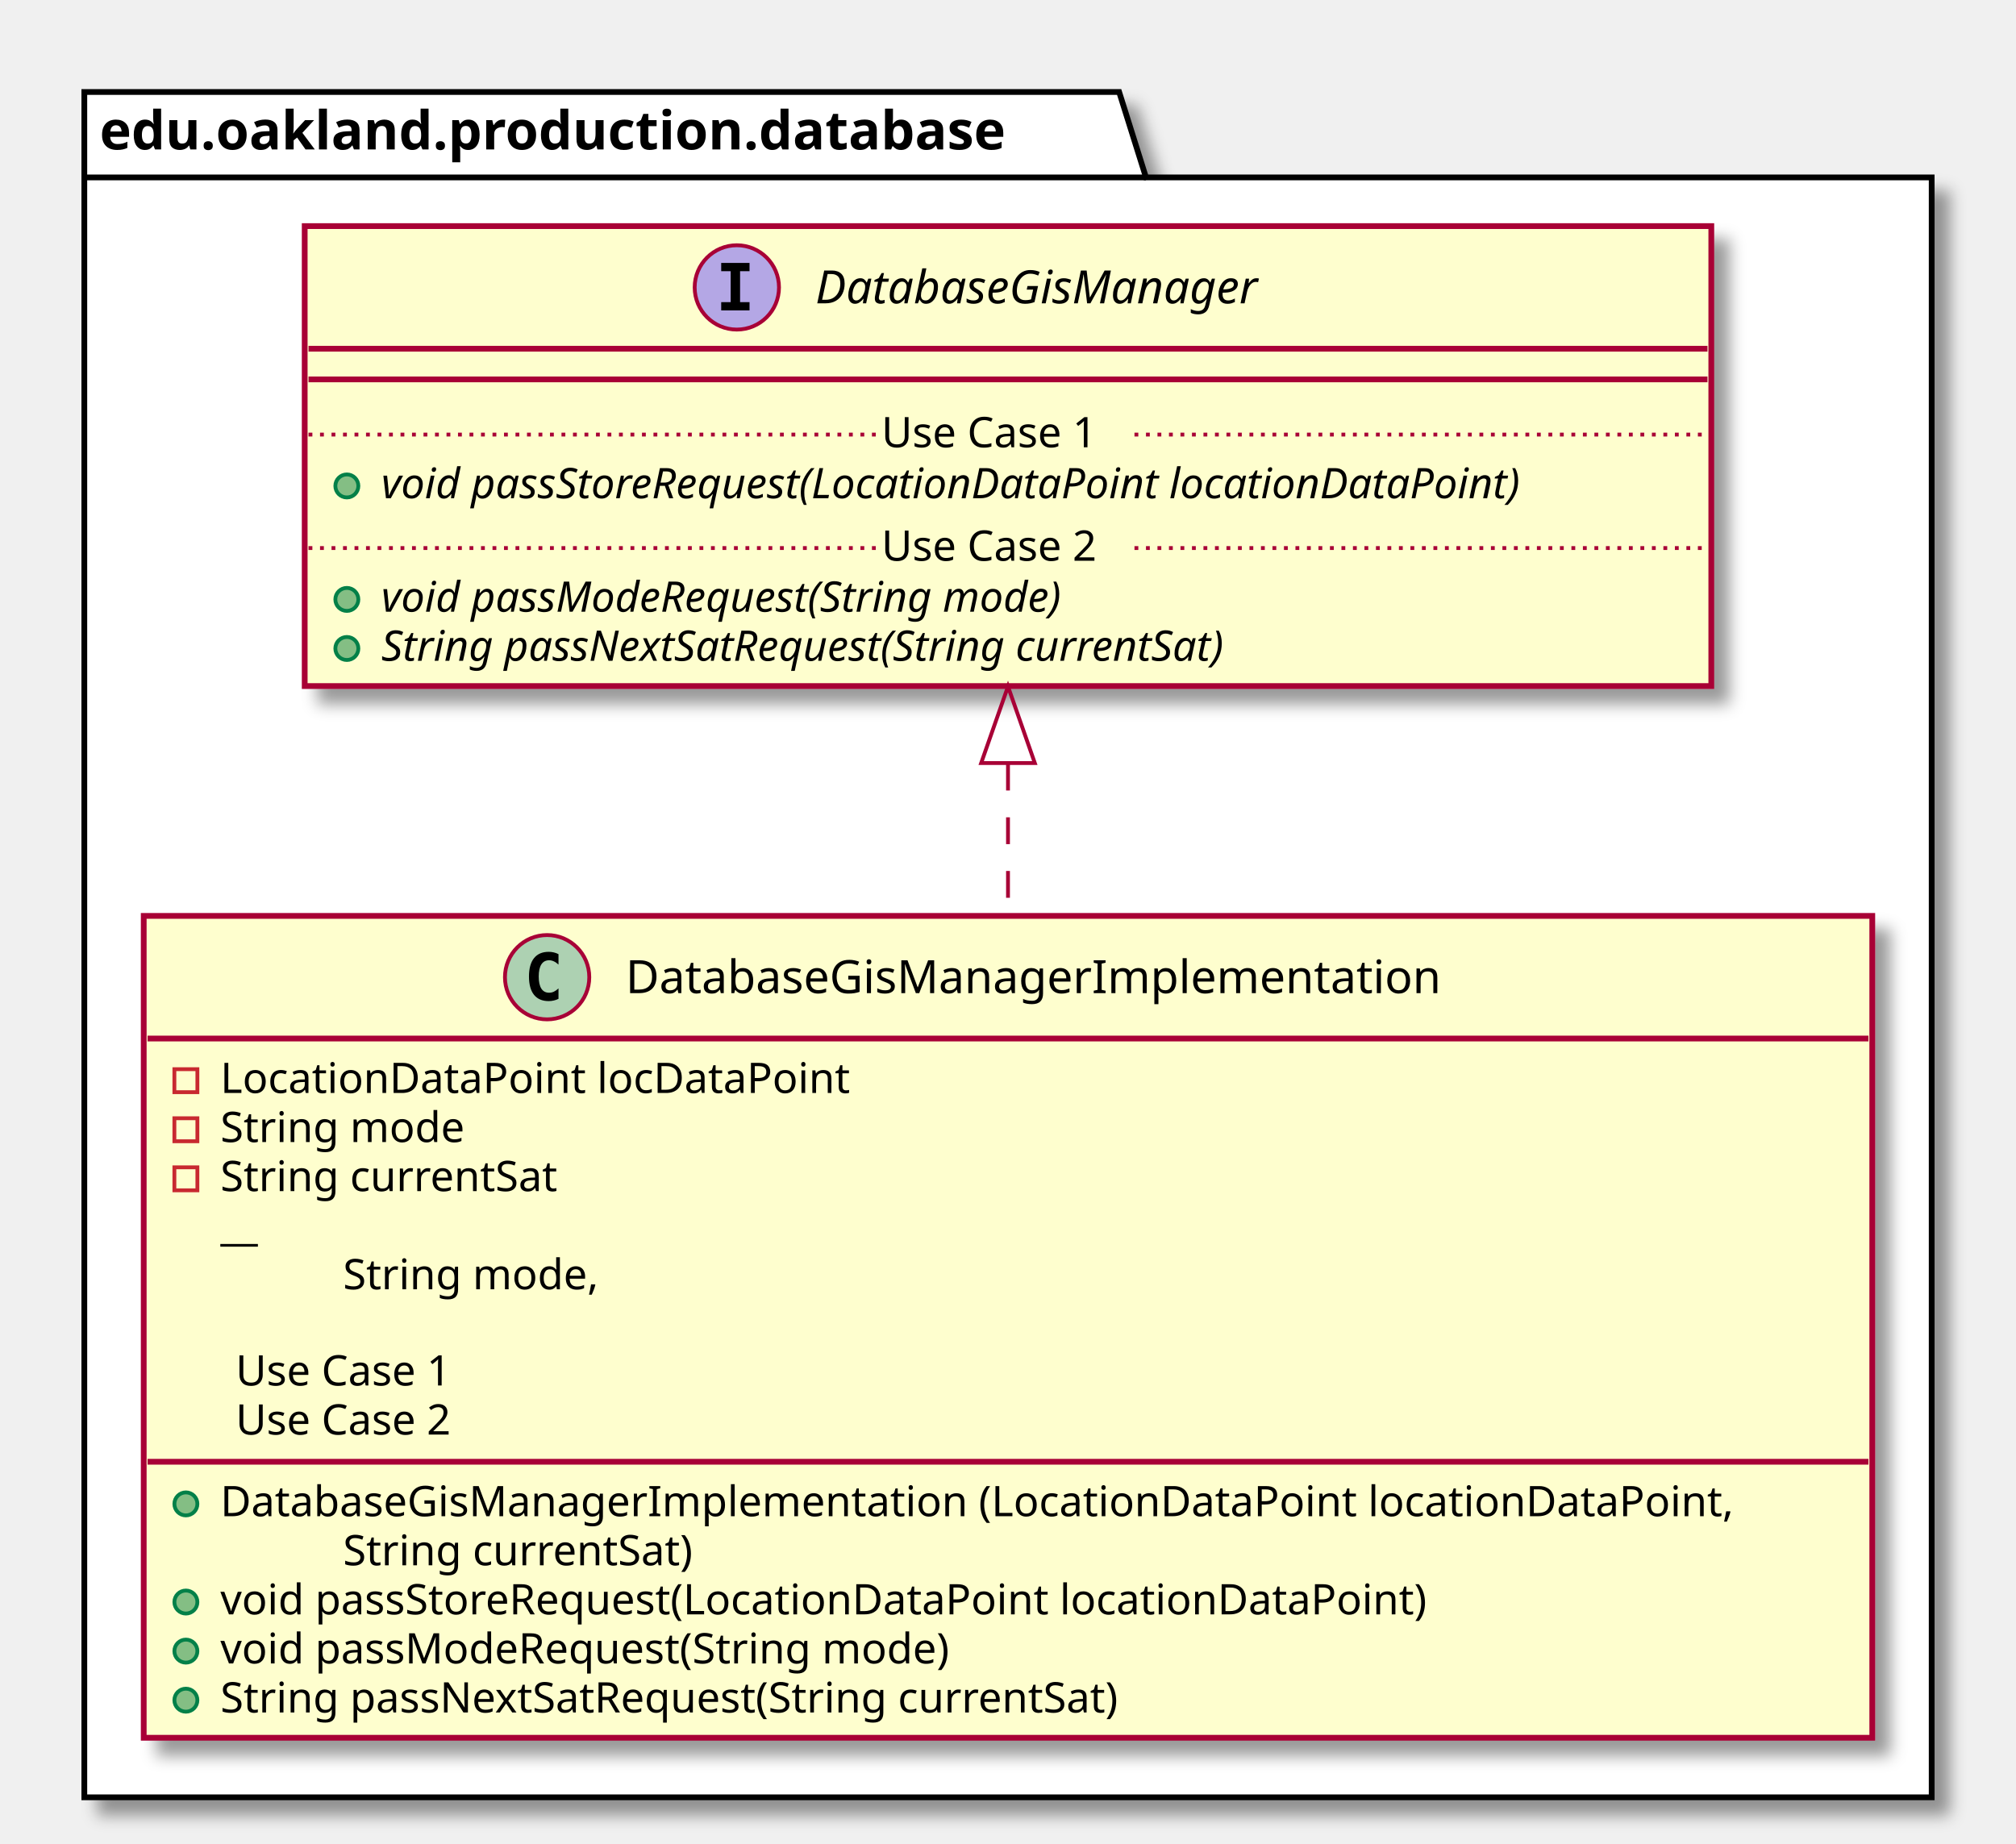
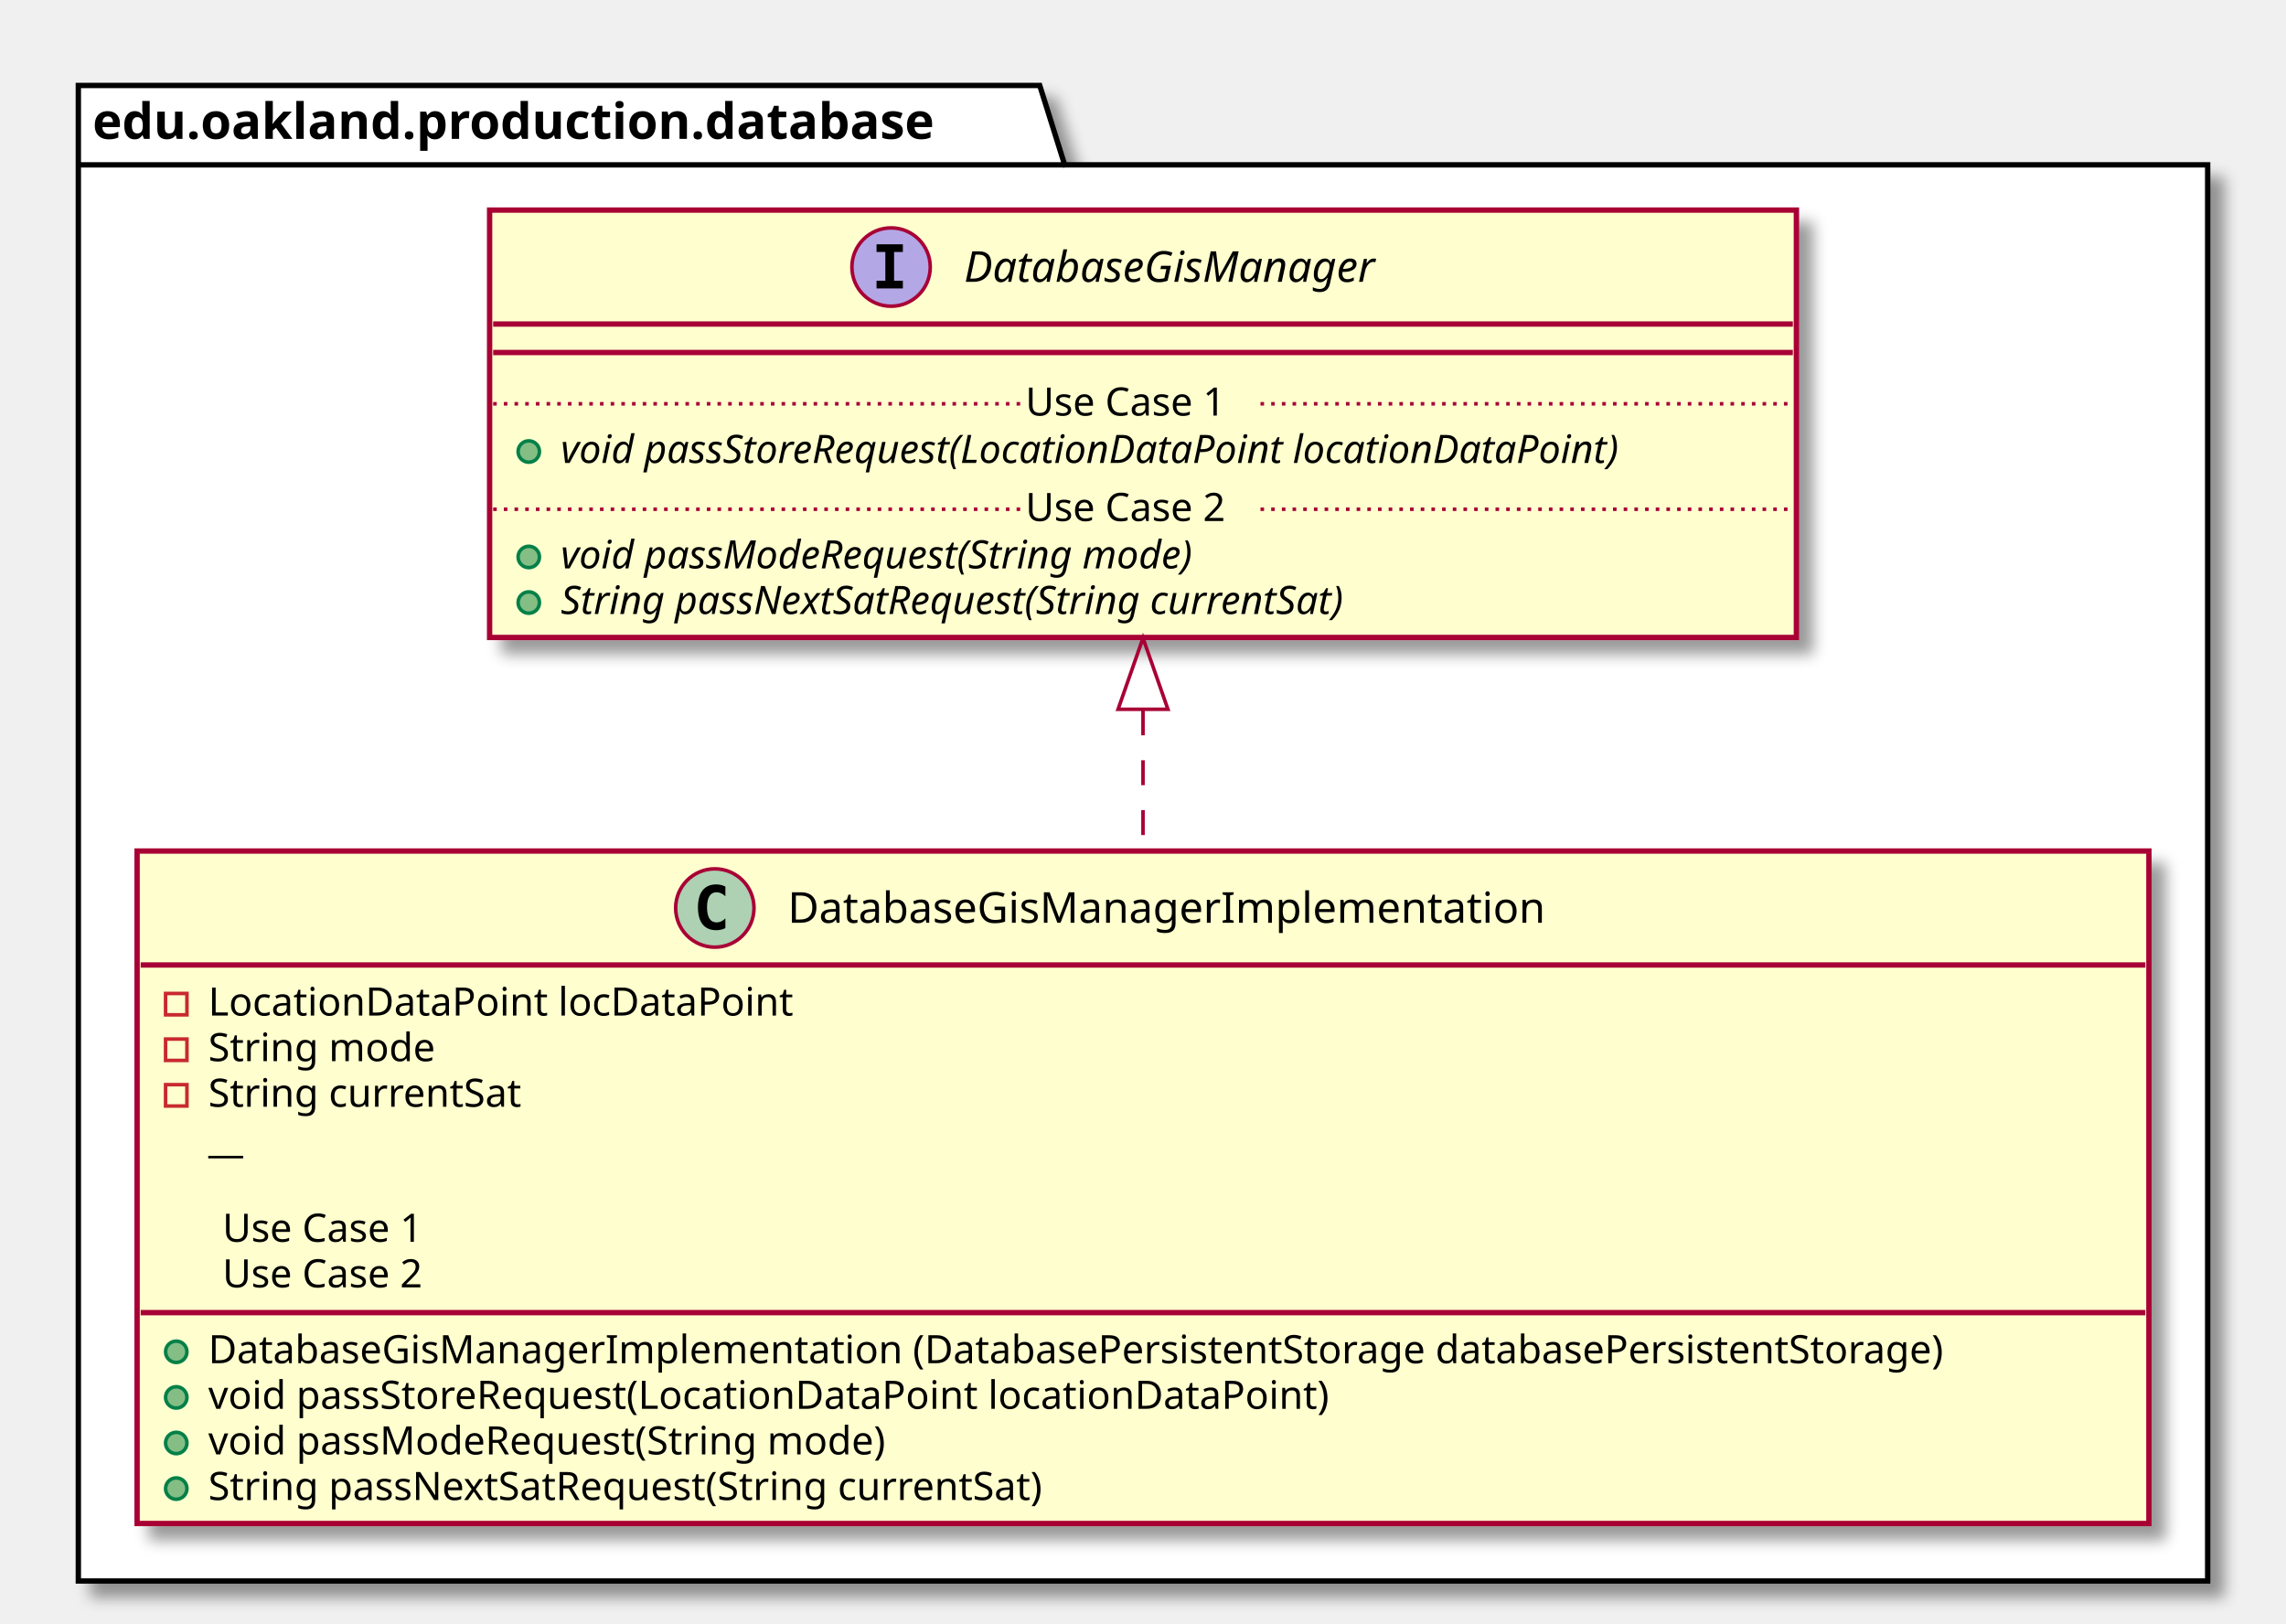
- <svg xmlns="http://www.w3.org/2000/svg" contentScriptType="application/ecmascript" contentStyleType="text/css" height="481px" preserveAspectRatio="none" style="width:526px;height:481px;" version="1.1" viewBox="0 0 526 481" width="526px" zoomAndPan="magnify">
+ <svg xmlns="http://www.w3.org/2000/svg" contentScriptType="application/ecmascript" contentStyleType="text/css" height="456px" preserveAspectRatio="none" style="width:642px;height:456px;" version="1.1" viewBox="0 0 642 456" width="642px" zoomAndPan="magnify">
  <defs>
-     <filter height="300%" id="f1t366aaga2ygi" width="300%" x="-1" y="-1">
+     <filter height="300%" id="fhjebd3llhgpg" width="300%" x="-1" y="-1">
      <feGaussianBlur result="blurOut" stdDeviation="2.0" />
      <feColorMatrix in="blurOut" result="blurOut2" type="matrix" values="0 0 0 0 0 0 0 0 0 0 0 0 0 0 0 0 0 0 .4 0" />
      <feOffset dx="4.0" dy="4.0" in="blurOut2" result="blurOut3" />
      <feBlend in="SourceGraphic" in2="blurOut3" mode="normal" />
    </filter>
  </defs>
  <g>
-     <polygon fill="#FFFFFF" filter="url(#f1t366aaga2ygi)" points="22,24,292,24,299,46.297,504,46.297,504,469,22,469,22,24" style="stroke: #000000; stroke-width: 1.5;" />
+     <polygon fill="#FFFFFF" filter="url(#fhjebd3llhgpg)" points="22,24,292,24,299,46.297,620,46.297,620,444,22,444,22,24" style="stroke: #000000; stroke-width: 1.5;" />
    <line style="stroke: #000000; stroke-width: 1.5;" x1="22" x2="299" y1="46.297" y2="46.297" />
    <text fill="#000000" font-family="sans-serif" font-size="14" font-weight="bold" lengthAdjust="spacingAndGlyphs" textLength="264" x="26" y="38.995">edu.oakland.production.database</text>
-     <rect fill="#FEFECE" filter="url(#f1t366aaga2ygi)" height="214.461" id="DatabaseGisManagerImplementation" style="stroke: #A80036; stroke-width: 1.5;" width="451" x="37.5" y="239" />
-     <ellipse cx="142.75" cy="255" fill="#ADD1B2" rx="11" ry="11" style="stroke: #A80036; stroke-width: 1.0;" />
-     <path d="M145.719,260.641 Q145.141,260.938 144.5,261.078 Q143.859,261.234 143.156,261.234 Q140.656,261.234 139.328,259.594 Q138.016,257.938 138.016,254.812 Q138.016,251.688 139.328,250.031 Q140.656,248.375 143.156,248.375 Q143.859,248.375 144.5,248.531 Q145.156,248.688 145.719,248.984 L145.719,251.703 Q145.094,251.125 144.5,250.859 Q143.906,250.578 143.281,250.578 Q141.938,250.578 141.25,251.656 Q140.562,252.719 140.562,254.812 Q140.562,256.906 141.25,257.984 Q141.938,259.047 143.281,259.047 Q143.906,259.047 144.5,258.781 Q145.094,258.5 145.719,257.922 L145.719,260.641 Z " />
-     <text fill="#000000" font-family="sans-serif" font-size="12" lengthAdjust="spacingAndGlyphs" textLength="232" x="163.25" y="259.154">DatabaseGisManagerImplementation</text>
-     <line style="stroke: #A80036; stroke-width: 1.5;" x1="38.5" x2="487.5" y1="271" y2="271" />
-     <rect fill="none" height="6" style="stroke: #C82930; stroke-width: 1.0;" width="6" x="45.5" y="279" />
-     <text fill="#000000" font-family="sans-serif" font-size="11" lengthAdjust="spacingAndGlyphs" textLength="175" x="57.5" y="285.21">LocationDataPoint locDataPoint</text>
-     <rect fill="none" height="6" style="stroke: #C82930; stroke-width: 1.0;" width="6" x="45.5" y="291.805" />
-     <text fill="#000000" font-family="sans-serif" font-size="11" lengthAdjust="spacingAndGlyphs" textLength="70" x="57.5" y="298.015">String mode</text>
-     <rect fill="none" height="6" style="stroke: #C82930; stroke-width: 1.0;" width="6" x="45.5" y="304.609" />
-     <text fill="#000000" font-family="sans-serif" font-size="11" lengthAdjust="spacingAndGlyphs" textLength="98" x="57.5" y="310.82">String currentSat</text>
-     <text fill="#000000" font-family="sans-serif" font-size="11" lengthAdjust="spacingAndGlyphs" textLength="12" x="57.5" y="323.625">__</text>
-     <text fill="#000000" font-family="sans-serif" font-size="11" lengthAdjust="spacingAndGlyphs" textLength="74" x="89.5" y="336.429">String mode,</text>
-     <text fill="#000000" font-family="sans-serif" font-size="11" lengthAdjust="spacingAndGlyphs" textLength="0" x="61.5" y="349.234" />
-     <line style="stroke: #A80036; stroke-width: 1.0; stroke-dasharray: 1.0,2.0;" x1="57.5" x2="57.5" y1="358.231" y2="358.231" />
-     <text fill="#000000" font-family="sans-serif" font-size="11" lengthAdjust="spacingAndGlyphs" textLength="66" x="61.5" y="361.539">Use Case 1</text>
-     <line style="stroke: #A80036; stroke-width: 1.0; stroke-dasharray: 1.0,2.0;" x1="131.5" x2="131.5" y1="358.231" y2="358.231" />
-     <line style="stroke: #A80036; stroke-width: 1.0; stroke-dasharray: 1.0,2.0;" x1="57.5" x2="57.5" y1="371.035" y2="371.035" />
-     <text fill="#000000" font-family="sans-serif" font-size="11" lengthAdjust="spacingAndGlyphs" textLength="66" x="61.5" y="374.343">Use Case 2</text>
-     <line style="stroke: #A80036; stroke-width: 1.0; stroke-dasharray: 1.0,2.0;" x1="131.5" x2="131.5" y1="371.035" y2="371.035" />
-     <line style="stroke: #A80036; stroke-width: 1.5;" x1="38.5" x2="487.5" y1="381.438" y2="381.438" />
-     <ellipse cx="48.5" cy="392.438" fill="#84BE84" rx="3" ry="3" style="stroke: #038048; stroke-width: 1.0;" />
-     <text fill="#000000" font-family="sans-serif" font-size="11" lengthAdjust="spacingAndGlyphs" textLength="425" x="57.5" y="395.648">DatabaseGisManagerImplementation (LocationDataPoint locationDataPoint,</text>
-     <text fill="#000000" font-family="sans-serif" font-size="11" lengthAdjust="spacingAndGlyphs" textLength="102" x="89.5" y="408.453">String currentSat)</text>
-     <ellipse cx="48.5" cy="418.047" fill="#84BE84" rx="3" ry="3" style="stroke: #038048; stroke-width: 1.0;" />
-     <text fill="#000000" font-family="sans-serif" font-size="11" lengthAdjust="spacingAndGlyphs" textLength="343" x="57.5" y="421.257">void passStoreRequest(LocationDataPoint locationDataPoint)</text>
-     <ellipse cx="48.5" cy="430.852" fill="#84BE84" rx="3" ry="3" style="stroke: #038048; stroke-width: 1.0;" />
-     <text fill="#000000" font-family="sans-serif" font-size="11" lengthAdjust="spacingAndGlyphs" textLength="209" x="57.5" y="434.062">void passModeRequest(String mode)</text>
-     <ellipse cx="48.5" cy="443.656" fill="#84BE84" rx="3" ry="3" style="stroke: #038048; stroke-width: 1.0;" />
-     <text fill="#000000" font-family="sans-serif" font-size="11" lengthAdjust="spacingAndGlyphs" textLength="262" x="57.5" y="446.867">String passNextSatRequest(String currentSat)</text>
-     <rect fill="#FEFECE" filter="url(#f1t366aaga2ygi)" height="120.023" id="DatabaseGisManager" style="stroke: #A80036; stroke-width: 1.5;" width="367" x="79.5" y="59" />
-     <ellipse cx="192.25" cy="75" fill="#B4A7E5" rx="11" ry="11" style="stroke: #A80036; stroke-width: 1.0;" />
-     <path d="M188.172,70.766 L188.172,68.609 L195.562,68.609 L195.562,70.766 L193.094,70.766 L193.094,78.844 L195.562,78.844 L195.562,81 L188.172,81 L188.172,78.844 L190.641,78.844 L190.641,70.766 L188.172,70.766 Z " />
-     <text fill="#000000" font-family="sans-serif" font-size="12" font-style="italic" lengthAdjust="spacingAndGlyphs" textLength="133" x="212.75" y="79.154">DatabaseGisManager</text>
-     <line style="stroke: #A80036; stroke-width: 1.5;" x1="80.5" x2="445.5" y1="91" y2="91" />
-     <line style="stroke: #A80036; stroke-width: 1.5;" x1="80.5" x2="445.5" y1="99" y2="99" />
-     <ellipse cx="90.5" cy="126.805" fill="#84BE84" rx="3" ry="3" style="stroke: #038048; stroke-width: 1.0;" />
-     <text fill="#000000" font-family="sans-serif" font-size="11" font-style="italic" lengthAdjust="spacingAndGlyphs" textLength="341" x="99.5" y="130.015">void passStoreRequest(LocationDataPoint locationDataPoint)</text>
-     <line style="stroke: #A80036; stroke-width: 1.0; stroke-dasharray: 1.0,2.0;" x1="80.5" x2="230" y1="113.402" y2="113.402" />
-     <text fill="#000000" font-family="sans-serif" font-size="11" lengthAdjust="spacingAndGlyphs" textLength="66" x="230" y="116.71">Use Case 1</text>
-     <line style="stroke: #A80036; stroke-width: 1.0; stroke-dasharray: 1.0,2.0;" x1="296" x2="445.5" y1="113.402" y2="113.402" />
-     <ellipse cx="90.5" cy="156.414" fill="#84BE84" rx="3" ry="3" style="stroke: #038048; stroke-width: 1.0;" />
-     <text fill="#000000" font-family="sans-serif" font-size="11" font-style="italic" lengthAdjust="spacingAndGlyphs" textLength="207" x="99.5" y="159.625">void passModeRequest(String mode)</text>
-     <ellipse cx="90.5" cy="169.219" fill="#84BE84" rx="3" ry="3" style="stroke: #038048; stroke-width: 1.0;" />
-     <text fill="#000000" font-family="sans-serif" font-size="11" font-style="italic" lengthAdjust="spacingAndGlyphs" textLength="257" x="99.5" y="172.429">String passNextSatRequest(String currentSat)</text>
-     <line style="stroke: #A80036; stroke-width: 1.0; stroke-dasharray: 1.0,2.0;" x1="80.5" x2="230" y1="143.012" y2="143.012" />
-     <text fill="#000000" font-family="sans-serif" font-size="11" lengthAdjust="spacingAndGlyphs" textLength="66" x="230" y="146.32">Use Case 2</text>
-     <line style="stroke: #A80036; stroke-width: 1.0; stroke-dasharray: 1.0,2.0;" x1="296" x2="445.5" y1="143.012" y2="143.012" />
-     <path d="M263,199.27 C263,212.08 263,225.52 263,238.85 " fill="none" id="DatabaseGisManager&lt;-DatabaseGisManagerImplementation" style="stroke: #A80036; stroke-width: 1.0; stroke-dasharray: 7.0,7.0;" />
-     <polygon fill="none" points="256,199.12,263,179.12,270,199.12,256,199.12" style="stroke: #A80036; stroke-width: 1.0;" />
+     <rect fill="#FEFECE" filter="url(#fhjebd3llhgpg)" height="188.852" id="DatabaseGisManagerImplementation" style="stroke: #A80036; stroke-width: 1.5;" width="565" x="38.5" y="239" />
+     <ellipse cx="200.75" cy="255" fill="#ADD1B2" rx="11" ry="11" style="stroke: #A80036; stroke-width: 1.0;" />
+     <path d="M203.719,260.641 Q203.141,260.938 202.5,261.078 Q201.859,261.234 201.156,261.234 Q198.656,261.234 197.328,259.594 Q196.016,257.938 196.016,254.812 Q196.016,251.688 197.328,250.031 Q198.656,248.375 201.156,248.375 Q201.859,248.375 202.5,248.531 Q203.156,248.688 203.719,248.984 L203.719,251.703 Q203.094,251.125 202.5,250.859 Q201.906,250.578 201.281,250.578 Q199.938,250.578 199.25,251.656 Q198.562,252.719 198.562,254.812 Q198.562,256.906 199.25,257.984 Q199.938,259.047 201.281,259.047 Q201.906,259.047 202.5,258.781 Q203.094,258.5 203.719,257.922 L203.719,260.641 Z " />
+     <text fill="#000000" font-family="sans-serif" font-size="12" lengthAdjust="spacingAndGlyphs" textLength="232" x="221.25" y="259.154">DatabaseGisManagerImplementation</text>
+     <line style="stroke: #A80036; stroke-width: 1.5;" x1="39.5" x2="602.5" y1="271" y2="271" />
+     <rect fill="none" height="6" style="stroke: #C82930; stroke-width: 1.0;" width="6" x="46.5" y="279" />
+     <text fill="#000000" font-family="sans-serif" font-size="11" lengthAdjust="spacingAndGlyphs" textLength="175" x="58.5" y="285.21">LocationDataPoint locDataPoint</text>
+     <rect fill="none" height="6" style="stroke: #C82930; stroke-width: 1.0;" width="6" x="46.5" y="291.805" />
+     <text fill="#000000" font-family="sans-serif" font-size="11" lengthAdjust="spacingAndGlyphs" textLength="70" x="58.5" y="298.015">String mode</text>
+     <rect fill="none" height="6" style="stroke: #C82930; stroke-width: 1.0;" width="6" x="46.5" y="304.609" />
+     <text fill="#000000" font-family="sans-serif" font-size="11" lengthAdjust="spacingAndGlyphs" textLength="98" x="58.5" y="310.82">String currentSat</text>
+     <text fill="#000000" font-family="sans-serif" font-size="11" lengthAdjust="spacingAndGlyphs" textLength="12" x="58.5" y="323.625">__</text>
+     <text fill="#000000" font-family="sans-serif" font-size="11" lengthAdjust="spacingAndGlyphs" textLength="0" x="62.5" y="336.429" />
+     <line style="stroke: #A80036; stroke-width: 1.0; stroke-dasharray: 1.0,2.0;" x1="58.5" x2="58.5" y1="345.426" y2="345.426" />
+     <text fill="#000000" font-family="sans-serif" font-size="11" lengthAdjust="spacingAndGlyphs" textLength="66" x="62.5" y="348.734">Use Case 1</text>
+     <line style="stroke: #A80036; stroke-width: 1.0; stroke-dasharray: 1.0,2.0;" x1="132.5" x2="132.5" y1="345.426" y2="345.426" />
+     <line style="stroke: #A80036; stroke-width: 1.0; stroke-dasharray: 1.0,2.0;" x1="58.5" x2="58.5" y1="358.231" y2="358.231" />
+     <text fill="#000000" font-family="sans-serif" font-size="11" lengthAdjust="spacingAndGlyphs" textLength="66" x="62.5" y="361.539">Use Case 2</text>
+     <line style="stroke: #A80036; stroke-width: 1.0; stroke-dasharray: 1.0,2.0;" x1="132.5" x2="132.5" y1="358.231" y2="358.231" />
+     <line style="stroke: #A80036; stroke-width: 1.5;" x1="39.5" x2="602.5" y1="368.633" y2="368.633" />
+     <ellipse cx="49.5" cy="379.633" fill="#84BE84" rx="3" ry="3" style="stroke: #038048; stroke-width: 1.0;" />
+     <text fill="#000000" font-family="sans-serif" font-size="11" lengthAdjust="spacingAndGlyphs" textLength="539" x="58.5" y="382.843">DatabaseGisManagerImplementation (DatabasePersistentStorage databasePersistentStorage)</text>
+     <ellipse cx="49.5" cy="392.438" fill="#84BE84" rx="3" ry="3" style="stroke: #038048; stroke-width: 1.0;" />
+     <text fill="#000000" font-family="sans-serif" font-size="11" lengthAdjust="spacingAndGlyphs" textLength="343" x="58.5" y="395.648">void passStoreRequest(LocationDataPoint locationDataPoint)</text>
+     <ellipse cx="49.5" cy="405.242" fill="#84BE84" rx="3" ry="3" style="stroke: #038048; stroke-width: 1.0;" />
+     <text fill="#000000" font-family="sans-serif" font-size="11" lengthAdjust="spacingAndGlyphs" textLength="209" x="58.5" y="408.453">void passModeRequest(String mode)</text>
+     <ellipse cx="49.5" cy="418.047" fill="#84BE84" rx="3" ry="3" style="stroke: #038048; stroke-width: 1.0;" />
+     <text fill="#000000" font-family="sans-serif" font-size="11" lengthAdjust="spacingAndGlyphs" textLength="262" x="58.5" y="421.257">String passNextSatRequest(String currentSat)</text>
+     <rect fill="#FEFECE" filter="url(#fhjebd3llhgpg)" height="120.023" id="DatabaseGisManager" style="stroke: #A80036; stroke-width: 1.5;" width="367" x="137.5" y="59" />
+     <ellipse cx="250.25" cy="75" fill="#B4A7E5" rx="11" ry="11" style="stroke: #A80036; stroke-width: 1.0;" />
+     <path d="M246.172,70.766 L246.172,68.609 L253.562,68.609 L253.562,70.766 L251.094,70.766 L251.094,78.844 L253.562,78.844 L253.562,81 L246.172,81 L246.172,78.844 L248.641,78.844 L248.641,70.766 L246.172,70.766 Z " />
+     <text fill="#000000" font-family="sans-serif" font-size="12" font-style="italic" lengthAdjust="spacingAndGlyphs" textLength="133" x="270.75" y="79.154">DatabaseGisManager</text>
+     <line style="stroke: #A80036; stroke-width: 1.5;" x1="138.5" x2="503.5" y1="91" y2="91" />
+     <line style="stroke: #A80036; stroke-width: 1.5;" x1="138.5" x2="503.5" y1="99" y2="99" />
+     <ellipse cx="148.5" cy="126.805" fill="#84BE84" rx="3" ry="3" style="stroke: #038048; stroke-width: 1.0;" />
+     <text fill="#000000" font-family="sans-serif" font-size="11" font-style="italic" lengthAdjust="spacingAndGlyphs" textLength="341" x="157.5" y="130.015">void passStoreRequest(LocationDataPoint locationDataPoint)</text>
+     <line style="stroke: #A80036; stroke-width: 1.0; stroke-dasharray: 1.0,2.0;" x1="138.5" x2="288" y1="113.402" y2="113.402" />
+     <text fill="#000000" font-family="sans-serif" font-size="11" lengthAdjust="spacingAndGlyphs" textLength="66" x="288" y="116.71">Use Case 1</text>
+     <line style="stroke: #A80036; stroke-width: 1.0; stroke-dasharray: 1.0,2.0;" x1="354" x2="503.5" y1="113.402" y2="113.402" />
+     <ellipse cx="148.5" cy="156.414" fill="#84BE84" rx="3" ry="3" style="stroke: #038048; stroke-width: 1.0;" />
+     <text fill="#000000" font-family="sans-serif" font-size="11" font-style="italic" lengthAdjust="spacingAndGlyphs" textLength="207" x="157.5" y="159.625">void passModeRequest(String mode)</text>
+     <ellipse cx="148.5" cy="169.219" fill="#84BE84" rx="3" ry="3" style="stroke: #038048; stroke-width: 1.0;" />
+     <text fill="#000000" font-family="sans-serif" font-size="11" font-style="italic" lengthAdjust="spacingAndGlyphs" textLength="257" x="157.5" y="172.429">String passNextSatRequest(String currentSat)</text>
+     <line style="stroke: #A80036; stroke-width: 1.0; stroke-dasharray: 1.0,2.0;" x1="138.5" x2="288" y1="143.012" y2="143.012" />
+     <text fill="#000000" font-family="sans-serif" font-size="11" lengthAdjust="spacingAndGlyphs" textLength="66" x="288" y="146.32">Use Case 2</text>
+     <line style="stroke: #A80036; stroke-width: 1.0; stroke-dasharray: 1.0,2.0;" x1="354" x2="503.5" y1="143.012" y2="143.012" />
+     <path d="M321,199.51 C321,212.38 321,225.82 321,238.99 " fill="none" id="DatabaseGisManager&lt;-DatabaseGisManagerImplementation" style="stroke: #A80036; stroke-width: 1.0; stroke-dasharray: 7.0,7.0;" />
+     <polygon fill="none" points="314,199.19,321,179.19,328,199.19,314,199.19" style="stroke: #A80036; stroke-width: 1.0;" />
  </g>
</svg>
